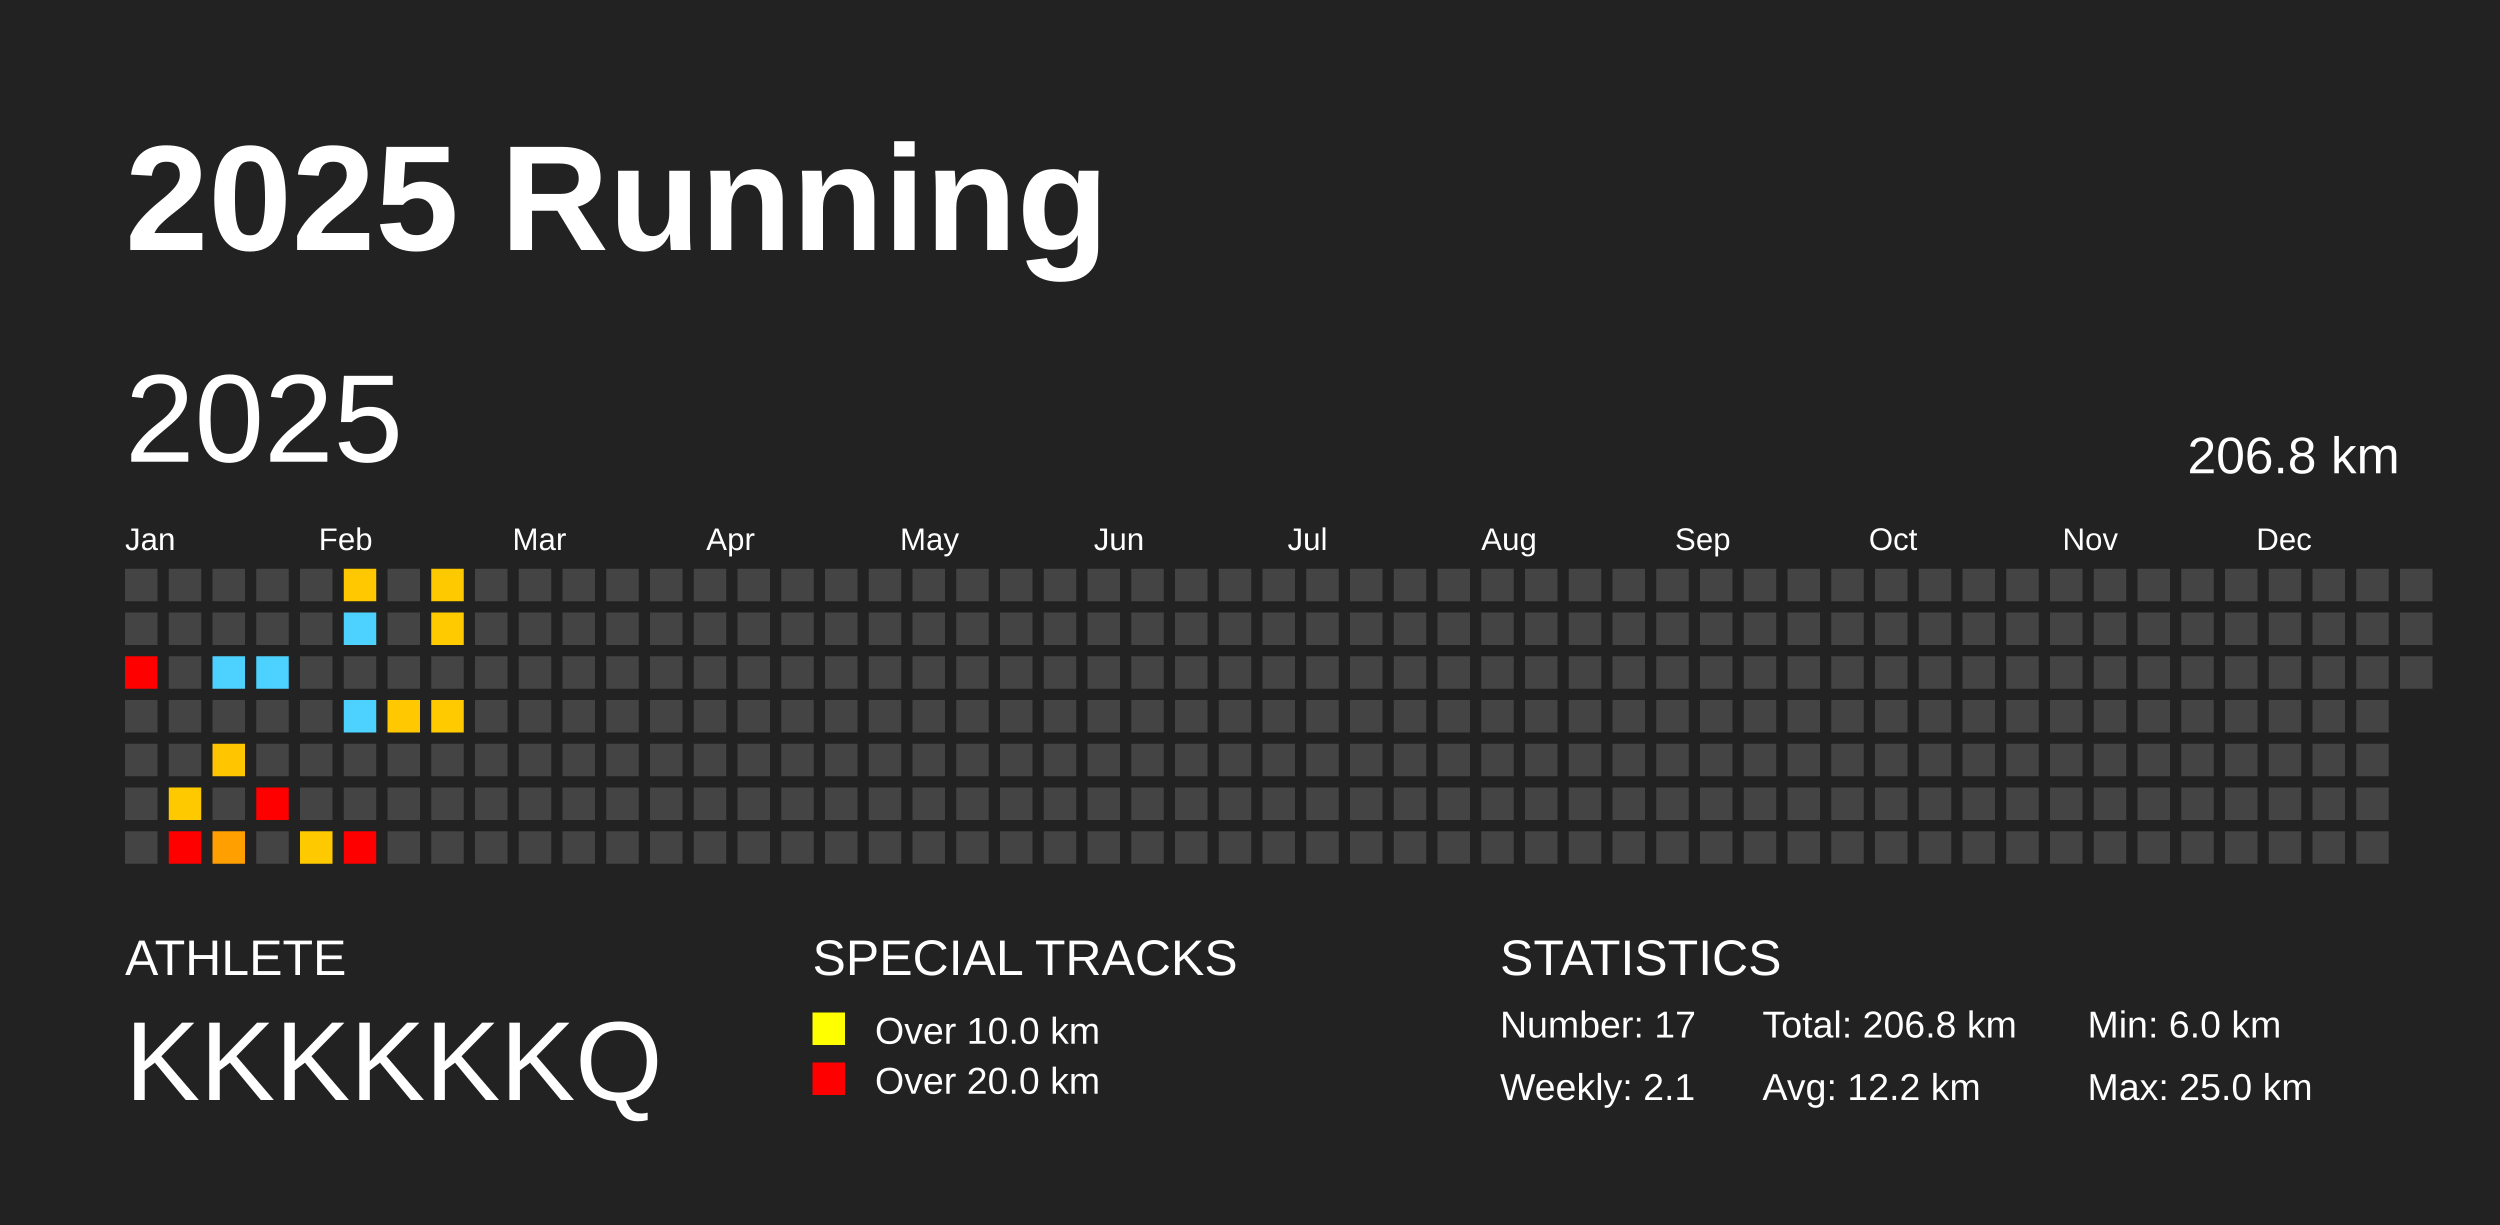
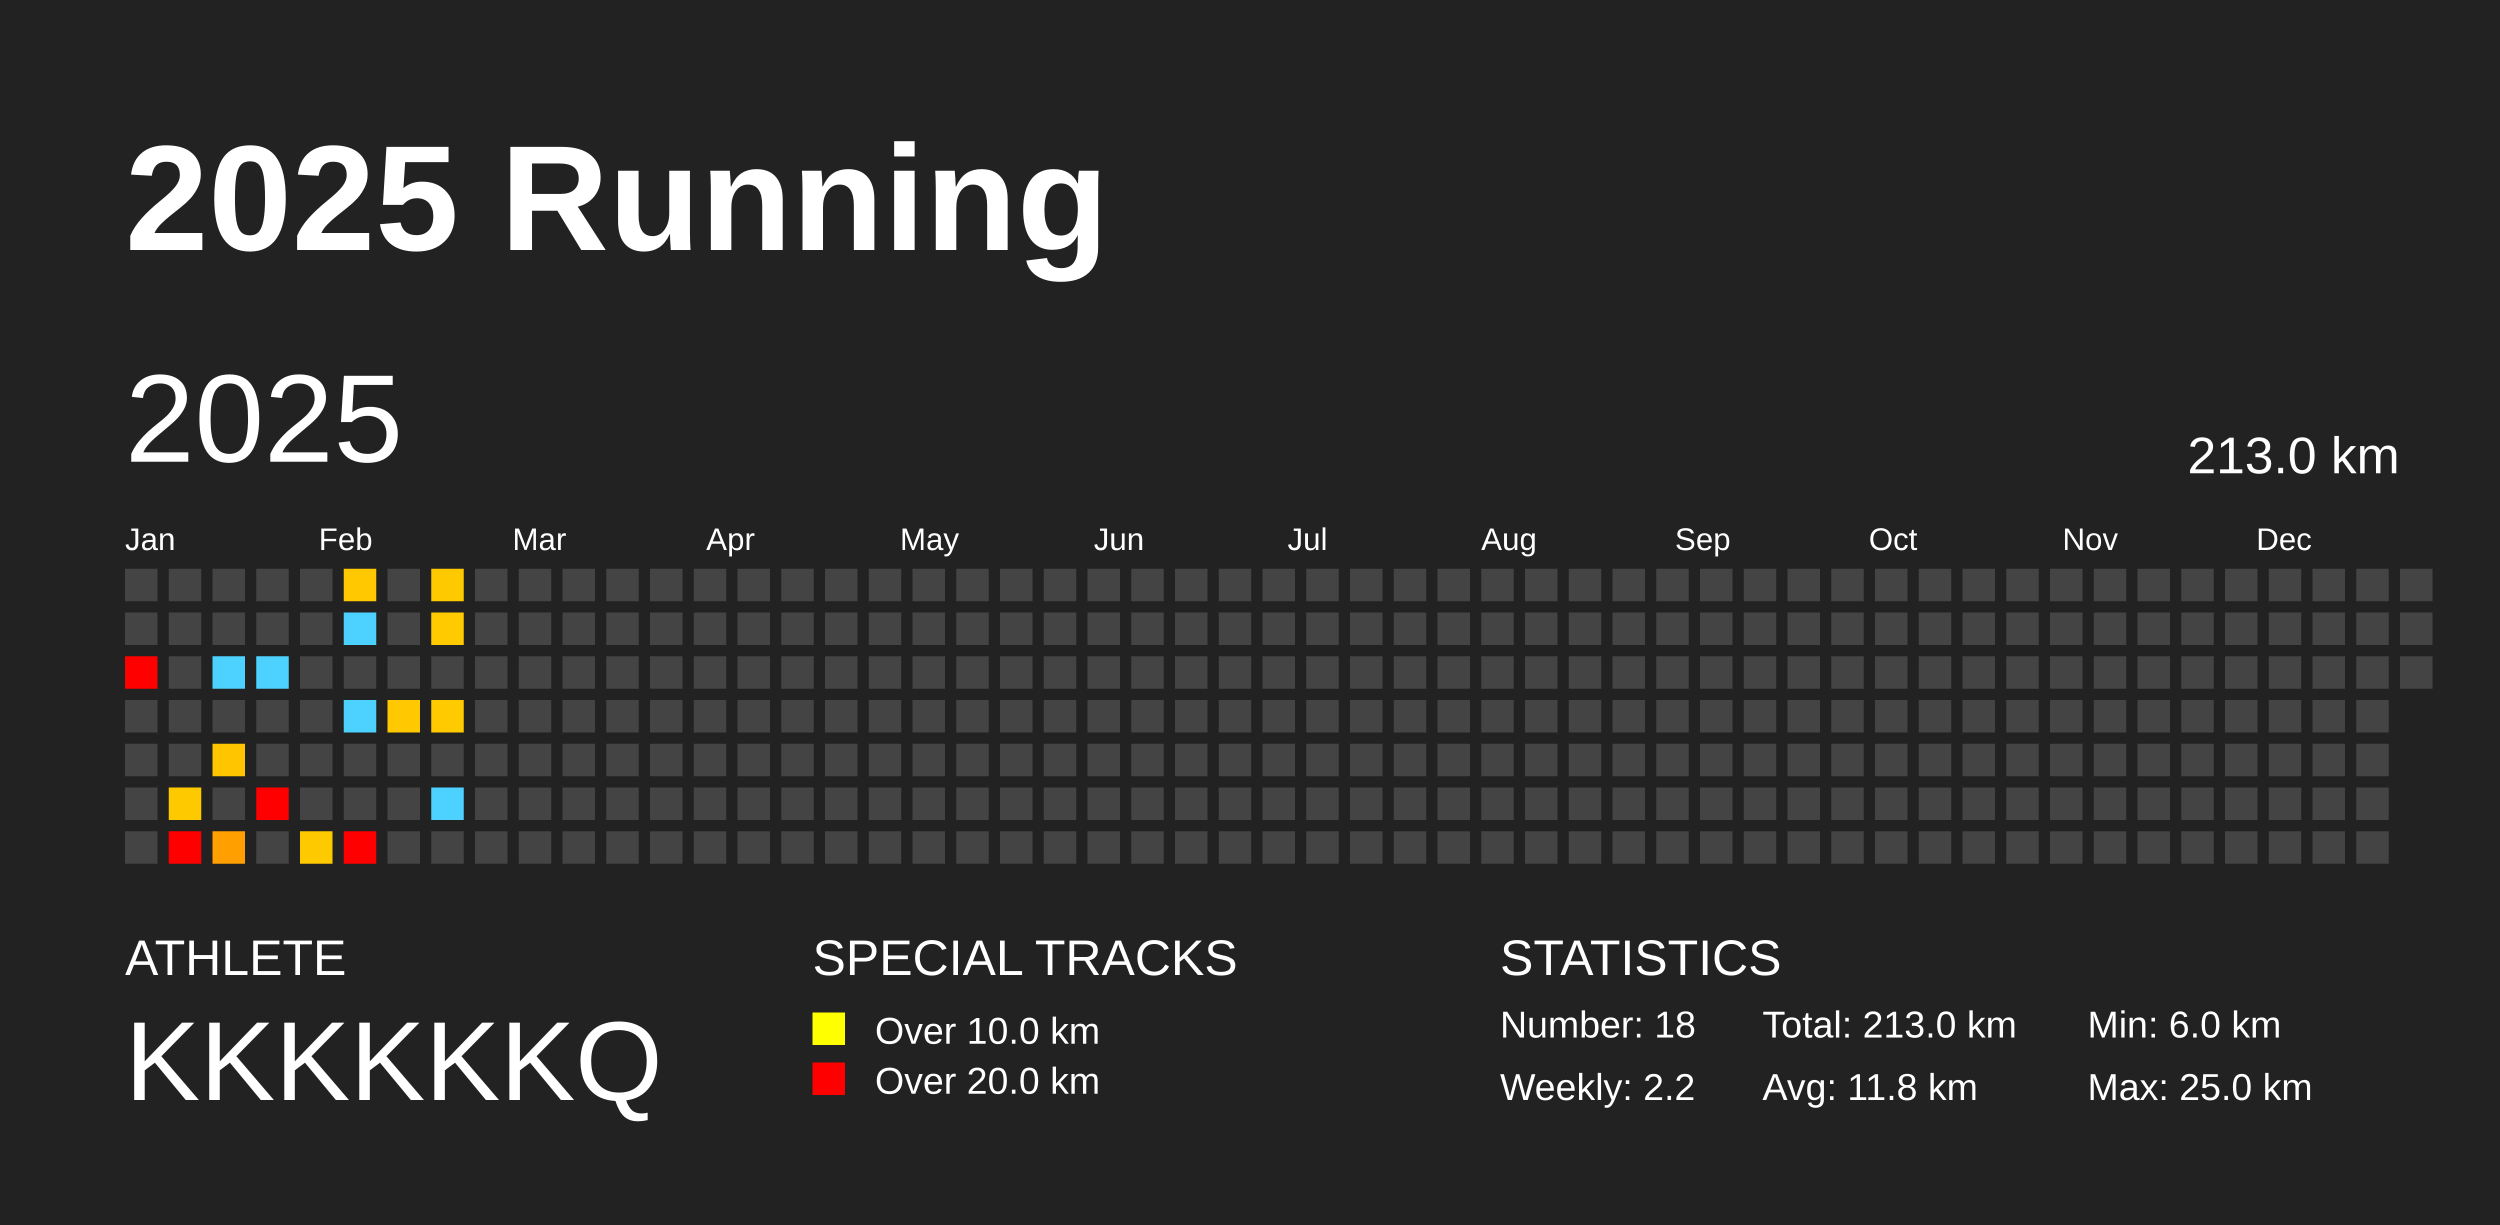
<svg xmlns="http://www.w3.org/2000/svg" baseProfile="full" height="98mm" version="1.1" viewBox="0,0,200,98" width="200mm">
  <defs />
  <rect fill="#222222" height="98" width="200" x="0" y="0" />
  <text fill="#FFFFFF" style="font-size:12px; font-family:Arial; font-weight:bold;" x="10" y="20">2025 Running</text>
  <text fill="#FFFFFF" style="font-size:4px; font-family:Arial" x="10" y="78">ATHLETE</text>
  <text fill="#FFFFFF" style="font-size:9px; font-family:Arial" x="10" y="88">KKKKKKQ</text>
  <text fill="#FFFFFF" style="font-size:4px; font-family:Arial" x="65" y="78">SPECIAL TRACKS</text>
  <rect fill="yellow" height="2.6" width="2.6" x="65" y="81" />
  <text fill="#FFFFFF" style="font-size:3px; font-family:Arial" x="70" y="83.5">Over 10.0 km</text>
  <rect fill="red" height="2.6" width="2.6" x="65" y="85" />
  <text fill="#FFFFFF" style="font-size:3px; font-family:Arial" x="70" y="87.5">Over 20.0 km</text>
  <text fill="#FFFFFF" style="font-size:4px; font-family:Arial" x="120" y="78">STATISTICS</text>
-   <text fill="#FFFFFF" style="font-size:3px; font-family:Arial" x="120" y="83">Number: 17</text>
-   <text fill="#FFFFFF" style="font-size:3px; font-family:Arial" x="120" y="88">Weekly: 2.1</text>
-   <text fill="#FFFFFF" style="font-size:3px; font-family:Arial" x="141" y="83">Total: 206.8 km</text>
-   <text fill="#FFFFFF" style="font-size:3px; font-family:Arial" x="141" y="88">Avg: 12.2 km</text>
+   <text fill="#FFFFFF" style="font-size:3px; font-family:Arial" x="120" y="83">Number: 18</text>
+   <text fill="#FFFFFF" style="font-size:3px; font-family:Arial" x="120" y="88">Weekly: 2.2</text>
+   <text fill="#FFFFFF" style="font-size:3px; font-family:Arial" x="141" y="83">Total: 213.0 km</text>
+   <text fill="#FFFFFF" style="font-size:3px; font-family:Arial" x="141" y="88">Avg: 11.8 km</text>
  <text fill="#FFFFFF" style="font-size:3px; font-family:Arial" x="167" y="83">Min: 6.0 km</text>
  <text fill="#FFFFFF" style="font-size:3px; font-family:Arial" x="167" y="88">Max: 25.0 km</text>
  <text dominant-baseline="hanging" fill="#FFFFFF" style="font-size:10.0px; font-family:Arial;" x="10" y="30">2025</text>
-   <text dominant-baseline="hanging" fill="#FFFFFF" style="font-size:4.125px; font-family:Arial;" x="175" y="35">206.8 km</text>
+   <text dominant-baseline="hanging" fill="#FFFFFF" style="font-size:4.125px; font-family:Arial;" x="175" y="35">213.0 km</text>
  <text fill="#FFFFFF" style="font-size:2.5px; font-family:Arial" x="10.0" y="44">Jan</text>
  <text fill="#FFFFFF" style="font-size:2.5px; font-family:Arial" x="25.5" y="44">Feb</text>
  <text fill="#FFFFFF" style="font-size:2.5px; font-family:Arial" x="41.0" y="44">Mar</text>
  <text fill="#FFFFFF" style="font-size:2.5px; font-family:Arial" x="56.5" y="44">Apr</text>
  <text fill="#FFFFFF" style="font-size:2.5px; font-family:Arial" x="72.0" y="44">May</text>
  <text fill="#FFFFFF" style="font-size:2.5px; font-family:Arial" x="87.5" y="44">Jun</text>
  <text fill="#FFFFFF" style="font-size:2.5px; font-family:Arial" x="103.0" y="44">Jul</text>
  <text fill="#FFFFFF" style="font-size:2.5px; font-family:Arial" x="118.5" y="44">Aug</text>
  <text fill="#FFFFFF" style="font-size:2.5px; font-family:Arial" x="134.0" y="44">Sep</text>
  <text fill="#FFFFFF" style="font-size:2.5px; font-family:Arial" x="149.5" y="44">Oct</text>
  <text fill="#FFFFFF" style="font-size:2.5px; font-family:Arial" x="165.0" y="44">Nov</text>
  <text fill="#FFFFFF" style="font-size:2.5px; font-family:Arial" x="180.5" y="44">Dec</text>
  <rect fill="#444444" height="2.6" width="2.6" x="10.0" y="45.5" />
  <rect fill="#444444" height="2.6" width="2.6" x="10.0" y="49.0" />
  <rect fill="red" height="2.6" width="2.6" x="10.0" y="52.5" />
  <rect fill="#444444" height="2.6" width="2.6" x="10.0" y="56.0" />
  <rect fill="#444444" height="2.6" width="2.6" x="10.0" y="59.5" />
  <rect fill="#444444" height="2.6" width="2.6" x="10.0" y="63.0" />
  <rect fill="#444444" height="2.6" width="2.6" x="10.0" y="66.5" />
  <rect fill="#444444" height="2.6" width="2.6" x="13.5" y="45.5" />
  <rect fill="#444444" height="2.6" width="2.6" x="13.5" y="49.0" />
  <rect fill="#444444" height="2.6" width="2.6" x="13.5" y="52.5" />
  <rect fill="#444444" height="2.6" width="2.6" x="13.5" y="56.0" />
  <rect fill="#444444" height="2.6" width="2.6" x="13.5" y="59.5" />
  <rect fill="#ffc900" height="2.6" width="2.6" x="13.5" y="63.0" />
  <rect fill="red" height="2.6" width="2.6" x="13.5" y="66.5" />
  <rect fill="#444444" height="2.6" width="2.6" x="17.0" y="45.5" />
  <rect fill="#444444" height="2.6" width="2.6" x="17.0" y="49.0" />
  <rect fill="#4dd2ff" height="2.6" width="2.6" x="17.0" y="52.5" />
  <rect fill="#444444" height="2.6" width="2.6" x="17.0" y="56.0" />
  <rect fill="#ffc600" height="2.6" width="2.6" x="17.0" y="59.5" />
  <rect fill="#444444" height="2.6" width="2.6" x="17.0" y="63.0" />
  <rect fill="#ff9f00" height="2.6" width="2.6" x="17.0" y="66.5" />
  <rect fill="#444444" height="2.6" width="2.6" x="20.5" y="45.5" />
  <rect fill="#444444" height="2.6" width="2.6" x="20.5" y="49.0" />
  <rect fill="#4dd2ff" height="2.6" width="2.6" x="20.5" y="52.5" />
  <rect fill="#444444" height="2.6" width="2.6" x="20.5" y="56.0" />
  <rect fill="#444444" height="2.6" width="2.6" x="20.5" y="59.5" />
  <rect fill="red" height="2.6" width="2.6" x="20.5" y="63.0" />
  <rect fill="#444444" height="2.6" width="2.6" x="20.5" y="66.5" />
  <rect fill="#444444" height="2.6" width="2.6" x="24.0" y="45.5" />
  <rect fill="#444444" height="2.6" width="2.6" x="24.0" y="49.0" />
  <rect fill="#444444" height="2.6" width="2.6" x="24.0" y="52.5" />
  <rect fill="#444444" height="2.6" width="2.6" x="24.0" y="56.0" />
  <rect fill="#444444" height="2.6" width="2.6" x="24.0" y="59.5" />
  <rect fill="#444444" height="2.6" width="2.6" x="24.0" y="63.0" />
  <rect fill="#ffc900" height="2.6" width="2.6" x="24.0" y="66.5" />
  <rect fill="#ffc800" height="2.6" width="2.6" x="27.5" y="45.5" />
  <rect fill="#4dd2ff" height="2.6" width="2.6" x="27.5" y="49.0" />
  <rect fill="#444444" height="2.6" width="2.6" x="27.5" y="52.5" />
  <rect fill="#4dd2ff" height="2.6" width="2.6" x="27.5" y="56.0" />
  <rect fill="#444444" height="2.6" width="2.6" x="27.5" y="59.5" />
  <rect fill="#444444" height="2.6" width="2.6" x="27.5" y="63.0" />
  <rect fill="red" height="2.6" width="2.6" x="27.5" y="66.5" />
  <rect fill="#444444" height="2.6" width="2.6" x="31.0" y="45.5" />
  <rect fill="#444444" height="2.6" width="2.6" x="31.0" y="49.0" />
  <rect fill="#444444" height="2.6" width="2.6" x="31.0" y="52.5" />
  <rect fill="#ffc800" height="2.6" width="2.6" x="31.0" y="56.0" />
  <rect fill="#444444" height="2.6" width="2.6" x="31.0" y="59.5" />
  <rect fill="#444444" height="2.6" width="2.6" x="31.0" y="63.0" />
  <rect fill="#444444" height="2.6" width="2.6" x="31.0" y="66.5" />
  <rect fill="#ffc900" height="2.6" width="2.6" x="34.5" y="45.5" />
  <rect fill="#ffca00" height="2.6" width="2.6" x="34.5" y="49.0" />
  <rect fill="#444444" height="2.6" width="2.6" x="34.5" y="52.5" />
  <rect fill="#ffca00" height="2.6" width="2.6" x="34.5" y="56.0" />
  <rect fill="#444444" height="2.6" width="2.6" x="34.5" y="59.5" />
-   <rect fill="#444444" height="2.6" width="2.6" x="34.5" y="63.0" />
+   <rect fill="#4dd2ff" height="2.6" width="2.6" x="34.5" y="63.0" />
  <rect fill="#444444" height="2.6" width="2.6" x="34.5" y="66.5" />
  <rect fill="#444444" height="2.6" width="2.6" x="38.0" y="45.5" />
  <rect fill="#444444" height="2.6" width="2.6" x="38.0" y="49.0" />
  <rect fill="#444444" height="2.6" width="2.6" x="38.0" y="52.5" />
  <rect fill="#444444" height="2.6" width="2.6" x="38.0" y="56.0" />
  <rect fill="#444444" height="2.6" width="2.6" x="38.0" y="59.5" />
  <rect fill="#444444" height="2.6" width="2.6" x="38.0" y="63.0" />
  <rect fill="#444444" height="2.6" width="2.6" x="38.0" y="66.5" />
  <rect fill="#444444" height="2.6" width="2.6" x="41.5" y="45.5" />
  <rect fill="#444444" height="2.6" width="2.6" x="41.5" y="49.0" />
  <rect fill="#444444" height="2.6" width="2.6" x="41.5" y="52.5" />
  <rect fill="#444444" height="2.6" width="2.6" x="41.5" y="56.0" />
  <rect fill="#444444" height="2.6" width="2.6" x="41.5" y="59.5" />
  <rect fill="#444444" height="2.6" width="2.6" x="41.5" y="63.0" />
  <rect fill="#444444" height="2.6" width="2.6" x="41.5" y="66.5" />
  <rect fill="#444444" height="2.6" width="2.6" x="45.0" y="45.5" />
  <rect fill="#444444" height="2.6" width="2.6" x="45.0" y="49.0" />
  <rect fill="#444444" height="2.6" width="2.6" x="45.0" y="52.5" />
  <rect fill="#444444" height="2.6" width="2.6" x="45.0" y="56.0" />
  <rect fill="#444444" height="2.6" width="2.6" x="45.0" y="59.5" />
  <rect fill="#444444" height="2.6" width="2.6" x="45.0" y="63.0" />
  <rect fill="#444444" height="2.6" width="2.6" x="45.0" y="66.5" />
  <rect fill="#444444" height="2.6" width="2.6" x="48.5" y="45.5" />
  <rect fill="#444444" height="2.6" width="2.6" x="48.5" y="49.0" />
  <rect fill="#444444" height="2.6" width="2.6" x="48.5" y="52.5" />
  <rect fill="#444444" height="2.6" width="2.6" x="48.5" y="56.0" />
  <rect fill="#444444" height="2.6" width="2.6" x="48.5" y="59.5" />
  <rect fill="#444444" height="2.6" width="2.6" x="48.5" y="63.0" />
  <rect fill="#444444" height="2.6" width="2.6" x="48.5" y="66.5" />
  <rect fill="#444444" height="2.6" width="2.6" x="52.0" y="45.5" />
  <rect fill="#444444" height="2.6" width="2.6" x="52.0" y="49.0" />
  <rect fill="#444444" height="2.6" width="2.6" x="52.0" y="52.5" />
  <rect fill="#444444" height="2.6" width="2.6" x="52.0" y="56.0" />
  <rect fill="#444444" height="2.6" width="2.6" x="52.0" y="59.5" />
  <rect fill="#444444" height="2.6" width="2.6" x="52.0" y="63.0" />
  <rect fill="#444444" height="2.6" width="2.6" x="52.0" y="66.5" />
  <rect fill="#444444" height="2.6" width="2.6" x="55.5" y="45.5" />
  <rect fill="#444444" height="2.6" width="2.6" x="55.5" y="49.0" />
  <rect fill="#444444" height="2.6" width="2.6" x="55.5" y="52.5" />
  <rect fill="#444444" height="2.6" width="2.6" x="55.5" y="56.0" />
  <rect fill="#444444" height="2.6" width="2.6" x="55.5" y="59.5" />
  <rect fill="#444444" height="2.6" width="2.6" x="55.5" y="63.0" />
  <rect fill="#444444" height="2.6" width="2.6" x="55.5" y="66.5" />
  <rect fill="#444444" height="2.6" width="2.6" x="59.0" y="45.5" />
  <rect fill="#444444" height="2.6" width="2.6" x="59.0" y="49.0" />
  <rect fill="#444444" height="2.6" width="2.6" x="59.0" y="52.5" />
  <rect fill="#444444" height="2.6" width="2.6" x="59.0" y="56.0" />
  <rect fill="#444444" height="2.6" width="2.6" x="59.0" y="59.5" />
  <rect fill="#444444" height="2.6" width="2.6" x="59.0" y="63.0" />
  <rect fill="#444444" height="2.6" width="2.6" x="59.0" y="66.5" />
  <rect fill="#444444" height="2.6" width="2.6" x="62.5" y="45.5" />
  <rect fill="#444444" height="2.6" width="2.6" x="62.5" y="49.0" />
  <rect fill="#444444" height="2.6" width="2.6" x="62.5" y="52.5" />
  <rect fill="#444444" height="2.6" width="2.6" x="62.5" y="56.0" />
  <rect fill="#444444" height="2.6" width="2.6" x="62.5" y="59.5" />
  <rect fill="#444444" height="2.6" width="2.6" x="62.5" y="63.0" />
  <rect fill="#444444" height="2.6" width="2.6" x="62.5" y="66.5" />
  <rect fill="#444444" height="2.6" width="2.6" x="66.0" y="45.5" />
  <rect fill="#444444" height="2.6" width="2.6" x="66.0" y="49.0" />
  <rect fill="#444444" height="2.6" width="2.6" x="66.0" y="52.5" />
  <rect fill="#444444" height="2.6" width="2.6" x="66.0" y="56.0" />
  <rect fill="#444444" height="2.6" width="2.6" x="66.0" y="59.5" />
  <rect fill="#444444" height="2.6" width="2.6" x="66.0" y="63.0" />
  <rect fill="#444444" height="2.6" width="2.6" x="66.0" y="66.5" />
  <rect fill="#444444" height="2.6" width="2.6" x="69.5" y="45.5" />
  <rect fill="#444444" height="2.6" width="2.6" x="69.5" y="49.0" />
  <rect fill="#444444" height="2.6" width="2.6" x="69.5" y="52.5" />
  <rect fill="#444444" height="2.6" width="2.6" x="69.5" y="56.0" />
  <rect fill="#444444" height="2.6" width="2.6" x="69.5" y="59.5" />
  <rect fill="#444444" height="2.6" width="2.6" x="69.5" y="63.0" />
  <rect fill="#444444" height="2.6" width="2.6" x="69.5" y="66.5" />
  <rect fill="#444444" height="2.6" width="2.6" x="73.0" y="45.5" />
  <rect fill="#444444" height="2.6" width="2.6" x="73.0" y="49.0" />
  <rect fill="#444444" height="2.6" width="2.6" x="73.0" y="52.5" />
  <rect fill="#444444" height="2.6" width="2.6" x="73.0" y="56.0" />
  <rect fill="#444444" height="2.6" width="2.6" x="73.0" y="59.5" />
  <rect fill="#444444" height="2.6" width="2.6" x="73.0" y="63.0" />
  <rect fill="#444444" height="2.6" width="2.6" x="73.0" y="66.5" />
  <rect fill="#444444" height="2.6" width="2.6" x="76.5" y="45.5" />
  <rect fill="#444444" height="2.6" width="2.6" x="76.5" y="49.0" />
  <rect fill="#444444" height="2.6" width="2.6" x="76.5" y="52.5" />
  <rect fill="#444444" height="2.6" width="2.6" x="76.5" y="56.0" />
  <rect fill="#444444" height="2.6" width="2.6" x="76.5" y="59.5" />
  <rect fill="#444444" height="2.6" width="2.6" x="76.5" y="63.0" />
  <rect fill="#444444" height="2.6" width="2.6" x="76.5" y="66.5" />
  <rect fill="#444444" height="2.6" width="2.6" x="80.0" y="45.5" />
  <rect fill="#444444" height="2.6" width="2.6" x="80.0" y="49.0" />
  <rect fill="#444444" height="2.6" width="2.6" x="80.0" y="52.5" />
  <rect fill="#444444" height="2.6" width="2.6" x="80.0" y="56.0" />
  <rect fill="#444444" height="2.6" width="2.6" x="80.0" y="59.5" />
  <rect fill="#444444" height="2.6" width="2.6" x="80.0" y="63.0" />
  <rect fill="#444444" height="2.6" width="2.6" x="80.0" y="66.5" />
  <rect fill="#444444" height="2.6" width="2.6" x="83.5" y="45.5" />
  <rect fill="#444444" height="2.6" width="2.6" x="83.5" y="49.0" />
  <rect fill="#444444" height="2.6" width="2.6" x="83.5" y="52.5" />
  <rect fill="#444444" height="2.6" width="2.6" x="83.5" y="56.0" />
  <rect fill="#444444" height="2.6" width="2.6" x="83.5" y="59.5" />
  <rect fill="#444444" height="2.6" width="2.6" x="83.5" y="63.0" />
  <rect fill="#444444" height="2.6" width="2.6" x="83.5" y="66.5" />
  <rect fill="#444444" height="2.6" width="2.6" x="87.0" y="45.5" />
  <rect fill="#444444" height="2.6" width="2.6" x="87.0" y="49.0" />
  <rect fill="#444444" height="2.6" width="2.6" x="87.0" y="52.5" />
  <rect fill="#444444" height="2.6" width="2.6" x="87.0" y="56.0" />
  <rect fill="#444444" height="2.6" width="2.6" x="87.0" y="59.5" />
  <rect fill="#444444" height="2.6" width="2.6" x="87.0" y="63.0" />
  <rect fill="#444444" height="2.6" width="2.6" x="87.0" y="66.5" />
  <rect fill="#444444" height="2.6" width="2.6" x="90.5" y="45.5" />
  <rect fill="#444444" height="2.6" width="2.6" x="90.5" y="49.0" />
  <rect fill="#444444" height="2.6" width="2.6" x="90.5" y="52.5" />
  <rect fill="#444444" height="2.6" width="2.6" x="90.5" y="56.0" />
  <rect fill="#444444" height="2.6" width="2.6" x="90.5" y="59.5" />
  <rect fill="#444444" height="2.6" width="2.6" x="90.5" y="63.0" />
  <rect fill="#444444" height="2.6" width="2.6" x="90.5" y="66.5" />
  <rect fill="#444444" height="2.6" width="2.6" x="94.0" y="45.5" />
  <rect fill="#444444" height="2.6" width="2.6" x="94.0" y="49.0" />
  <rect fill="#444444" height="2.6" width="2.6" x="94.0" y="52.5" />
  <rect fill="#444444" height="2.6" width="2.6" x="94.0" y="56.0" />
  <rect fill="#444444" height="2.6" width="2.6" x="94.0" y="59.5" />
  <rect fill="#444444" height="2.6" width="2.6" x="94.0" y="63.0" />
  <rect fill="#444444" height="2.6" width="2.6" x="94.0" y="66.5" />
  <rect fill="#444444" height="2.6" width="2.6" x="97.5" y="45.5" />
  <rect fill="#444444" height="2.6" width="2.6" x="97.5" y="49.0" />
  <rect fill="#444444" height="2.6" width="2.6" x="97.5" y="52.5" />
  <rect fill="#444444" height="2.6" width="2.6" x="97.5" y="56.0" />
  <rect fill="#444444" height="2.6" width="2.6" x="97.5" y="59.5" />
  <rect fill="#444444" height="2.6" width="2.6" x="97.5" y="63.0" />
  <rect fill="#444444" height="2.6" width="2.6" x="97.5" y="66.5" />
  <rect fill="#444444" height="2.6" width="2.6" x="101.0" y="45.5" />
  <rect fill="#444444" height="2.6" width="2.6" x="101.0" y="49.0" />
  <rect fill="#444444" height="2.6" width="2.6" x="101.0" y="52.5" />
  <rect fill="#444444" height="2.6" width="2.6" x="101.0" y="56.0" />
  <rect fill="#444444" height="2.6" width="2.6" x="101.0" y="59.5" />
  <rect fill="#444444" height="2.6" width="2.6" x="101.0" y="63.0" />
  <rect fill="#444444" height="2.6" width="2.6" x="101.0" y="66.5" />
  <rect fill="#444444" height="2.6" width="2.6" x="104.5" y="45.5" />
  <rect fill="#444444" height="2.6" width="2.6" x="104.5" y="49.0" />
  <rect fill="#444444" height="2.6" width="2.6" x="104.5" y="52.5" />
  <rect fill="#444444" height="2.6" width="2.6" x="104.5" y="56.0" />
  <rect fill="#444444" height="2.6" width="2.6" x="104.5" y="59.5" />
  <rect fill="#444444" height="2.6" width="2.6" x="104.5" y="63.0" />
  <rect fill="#444444" height="2.6" width="2.6" x="104.5" y="66.5" />
  <rect fill="#444444" height="2.6" width="2.6" x="108.0" y="45.5" />
  <rect fill="#444444" height="2.6" width="2.6" x="108.0" y="49.0" />
  <rect fill="#444444" height="2.6" width="2.6" x="108.0" y="52.5" />
  <rect fill="#444444" height="2.6" width="2.6" x="108.0" y="56.0" />
  <rect fill="#444444" height="2.6" width="2.6" x="108.0" y="59.5" />
  <rect fill="#444444" height="2.6" width="2.6" x="108.0" y="63.0" />
  <rect fill="#444444" height="2.6" width="2.6" x="108.0" y="66.5" />
  <rect fill="#444444" height="2.6" width="2.6" x="111.5" y="45.5" />
  <rect fill="#444444" height="2.6" width="2.6" x="111.5" y="49.0" />
  <rect fill="#444444" height="2.6" width="2.6" x="111.5" y="52.5" />
  <rect fill="#444444" height="2.6" width="2.6" x="111.5" y="56.0" />
  <rect fill="#444444" height="2.6" width="2.6" x="111.5" y="59.5" />
  <rect fill="#444444" height="2.6" width="2.6" x="111.5" y="63.0" />
  <rect fill="#444444" height="2.6" width="2.6" x="111.5" y="66.5" />
  <rect fill="#444444" height="2.6" width="2.6" x="115.0" y="45.5" />
  <rect fill="#444444" height="2.6" width="2.6" x="115.0" y="49.0" />
  <rect fill="#444444" height="2.6" width="2.6" x="115.0" y="52.5" />
  <rect fill="#444444" height="2.6" width="2.6" x="115.0" y="56.0" />
  <rect fill="#444444" height="2.6" width="2.6" x="115.0" y="59.5" />
  <rect fill="#444444" height="2.6" width="2.6" x="115.0" y="63.0" />
  <rect fill="#444444" height="2.6" width="2.6" x="115.0" y="66.5" />
  <rect fill="#444444" height="2.6" width="2.6" x="118.5" y="45.5" />
  <rect fill="#444444" height="2.6" width="2.6" x="118.5" y="49.0" />
  <rect fill="#444444" height="2.6" width="2.6" x="118.5" y="52.5" />
  <rect fill="#444444" height="2.6" width="2.6" x="118.5" y="56.0" />
  <rect fill="#444444" height="2.6" width="2.6" x="118.5" y="59.5" />
  <rect fill="#444444" height="2.6" width="2.6" x="118.5" y="63.0" />
  <rect fill="#444444" height="2.6" width="2.6" x="118.5" y="66.5" />
  <rect fill="#444444" height="2.6" width="2.6" x="122.0" y="45.5" />
  <rect fill="#444444" height="2.6" width="2.6" x="122.0" y="49.0" />
  <rect fill="#444444" height="2.6" width="2.6" x="122.0" y="52.5" />
  <rect fill="#444444" height="2.6" width="2.6" x="122.0" y="56.0" />
  <rect fill="#444444" height="2.6" width="2.6" x="122.0" y="59.5" />
  <rect fill="#444444" height="2.6" width="2.6" x="122.0" y="63.0" />
  <rect fill="#444444" height="2.6" width="2.6" x="122.0" y="66.5" />
  <rect fill="#444444" height="2.6" width="2.6" x="125.5" y="45.5" />
  <rect fill="#444444" height="2.6" width="2.6" x="125.5" y="49.0" />
  <rect fill="#444444" height="2.6" width="2.6" x="125.5" y="52.5" />
  <rect fill="#444444" height="2.6" width="2.6" x="125.5" y="56.0" />
  <rect fill="#444444" height="2.6" width="2.6" x="125.5" y="59.5" />
  <rect fill="#444444" height="2.6" width="2.6" x="125.5" y="63.0" />
  <rect fill="#444444" height="2.6" width="2.6" x="125.5" y="66.5" />
  <rect fill="#444444" height="2.6" width="2.6" x="129.0" y="45.5" />
  <rect fill="#444444" height="2.6" width="2.6" x="129.0" y="49.0" />
  <rect fill="#444444" height="2.6" width="2.6" x="129.0" y="52.5" />
  <rect fill="#444444" height="2.6" width="2.6" x="129.0" y="56.0" />
  <rect fill="#444444" height="2.6" width="2.6" x="129.0" y="59.5" />
  <rect fill="#444444" height="2.6" width="2.6" x="129.0" y="63.0" />
  <rect fill="#444444" height="2.6" width="2.6" x="129.0" y="66.5" />
  <rect fill="#444444" height="2.6" width="2.6" x="132.5" y="45.5" />
  <rect fill="#444444" height="2.6" width="2.6" x="132.5" y="49.0" />
  <rect fill="#444444" height="2.6" width="2.6" x="132.5" y="52.5" />
  <rect fill="#444444" height="2.6" width="2.6" x="132.5" y="56.0" />
  <rect fill="#444444" height="2.6" width="2.6" x="132.5" y="59.5" />
  <rect fill="#444444" height="2.6" width="2.6" x="132.5" y="63.0" />
  <rect fill="#444444" height="2.6" width="2.6" x="132.5" y="66.5" />
  <rect fill="#444444" height="2.6" width="2.6" x="136.0" y="45.5" />
  <rect fill="#444444" height="2.6" width="2.6" x="136.0" y="49.0" />
  <rect fill="#444444" height="2.6" width="2.6" x="136.0" y="52.5" />
  <rect fill="#444444" height="2.6" width="2.6" x="136.0" y="56.0" />
  <rect fill="#444444" height="2.6" width="2.6" x="136.0" y="59.5" />
  <rect fill="#444444" height="2.6" width="2.6" x="136.0" y="63.0" />
  <rect fill="#444444" height="2.6" width="2.6" x="136.0" y="66.5" />
  <rect fill="#444444" height="2.6" width="2.6" x="139.5" y="45.5" />
  <rect fill="#444444" height="2.6" width="2.6" x="139.5" y="49.0" />
  <rect fill="#444444" height="2.6" width="2.6" x="139.5" y="52.5" />
  <rect fill="#444444" height="2.6" width="2.6" x="139.5" y="56.0" />
  <rect fill="#444444" height="2.6" width="2.6" x="139.5" y="59.5" />
  <rect fill="#444444" height="2.6" width="2.6" x="139.5" y="63.0" />
  <rect fill="#444444" height="2.6" width="2.6" x="139.5" y="66.5" />
  <rect fill="#444444" height="2.6" width="2.6" x="143.0" y="45.5" />
  <rect fill="#444444" height="2.6" width="2.6" x="143.0" y="49.0" />
  <rect fill="#444444" height="2.6" width="2.6" x="143.0" y="52.5" />
  <rect fill="#444444" height="2.6" width="2.6" x="143.0" y="56.0" />
  <rect fill="#444444" height="2.6" width="2.6" x="143.0" y="59.5" />
  <rect fill="#444444" height="2.6" width="2.6" x="143.0" y="63.0" />
  <rect fill="#444444" height="2.6" width="2.6" x="143.0" y="66.5" />
  <rect fill="#444444" height="2.6" width="2.6" x="146.5" y="45.5" />
  <rect fill="#444444" height="2.6" width="2.6" x="146.5" y="49.0" />
  <rect fill="#444444" height="2.6" width="2.6" x="146.5" y="52.5" />
  <rect fill="#444444" height="2.6" width="2.6" x="146.5" y="56.0" />
  <rect fill="#444444" height="2.6" width="2.6" x="146.5" y="59.5" />
  <rect fill="#444444" height="2.6" width="2.6" x="146.5" y="63.0" />
  <rect fill="#444444" height="2.6" width="2.6" x="146.5" y="66.5" />
  <rect fill="#444444" height="2.6" width="2.6" x="150.0" y="45.5" />
  <rect fill="#444444" height="2.6" width="2.6" x="150.0" y="49.0" />
  <rect fill="#444444" height="2.6" width="2.6" x="150.0" y="52.5" />
  <rect fill="#444444" height="2.6" width="2.6" x="150.0" y="56.0" />
  <rect fill="#444444" height="2.6" width="2.6" x="150.0" y="59.5" />
  <rect fill="#444444" height="2.6" width="2.6" x="150.0" y="63.0" />
  <rect fill="#444444" height="2.6" width="2.6" x="150.0" y="66.5" />
  <rect fill="#444444" height="2.6" width="2.6" x="153.5" y="45.5" />
  <rect fill="#444444" height="2.6" width="2.6" x="153.5" y="49.0" />
  <rect fill="#444444" height="2.6" width="2.6" x="153.5" y="52.5" />
  <rect fill="#444444" height="2.6" width="2.6" x="153.5" y="56.0" />
  <rect fill="#444444" height="2.6" width="2.6" x="153.5" y="59.5" />
  <rect fill="#444444" height="2.6" width="2.6" x="153.5" y="63.0" />
  <rect fill="#444444" height="2.6" width="2.6" x="153.5" y="66.5" />
  <rect fill="#444444" height="2.6" width="2.6" x="157.0" y="45.5" />
  <rect fill="#444444" height="2.6" width="2.6" x="157.0" y="49.0" />
  <rect fill="#444444" height="2.6" width="2.6" x="157.0" y="52.5" />
  <rect fill="#444444" height="2.6" width="2.6" x="157.0" y="56.0" />
  <rect fill="#444444" height="2.6" width="2.6" x="157.0" y="59.5" />
  <rect fill="#444444" height="2.6" width="2.6" x="157.0" y="63.0" />
  <rect fill="#444444" height="2.6" width="2.6" x="157.0" y="66.5" />
  <rect fill="#444444" height="2.6" width="2.6" x="160.5" y="45.5" />
  <rect fill="#444444" height="2.6" width="2.6" x="160.5" y="49.0" />
  <rect fill="#444444" height="2.6" width="2.6" x="160.5" y="52.5" />
  <rect fill="#444444" height="2.6" width="2.6" x="160.5" y="56.0" />
  <rect fill="#444444" height="2.6" width="2.6" x="160.5" y="59.5" />
  <rect fill="#444444" height="2.6" width="2.6" x="160.5" y="63.0" />
  <rect fill="#444444" height="2.6" width="2.6" x="160.5" y="66.5" />
  <rect fill="#444444" height="2.6" width="2.6" x="164.0" y="45.5" />
  <rect fill="#444444" height="2.6" width="2.6" x="164.0" y="49.0" />
  <rect fill="#444444" height="2.6" width="2.6" x="164.0" y="52.5" />
  <rect fill="#444444" height="2.6" width="2.6" x="164.0" y="56.0" />
  <rect fill="#444444" height="2.6" width="2.6" x="164.0" y="59.5" />
  <rect fill="#444444" height="2.6" width="2.6" x="164.0" y="63.0" />
  <rect fill="#444444" height="2.6" width="2.6" x="164.0" y="66.5" />
  <rect fill="#444444" height="2.6" width="2.6" x="167.5" y="45.5" />
  <rect fill="#444444" height="2.6" width="2.6" x="167.5" y="49.0" />
  <rect fill="#444444" height="2.6" width="2.6" x="167.5" y="52.5" />
  <rect fill="#444444" height="2.6" width="2.6" x="167.5" y="56.0" />
  <rect fill="#444444" height="2.6" width="2.6" x="167.5" y="59.5" />
  <rect fill="#444444" height="2.6" width="2.6" x="167.5" y="63.0" />
  <rect fill="#444444" height="2.6" width="2.6" x="167.5" y="66.5" />
  <rect fill="#444444" height="2.6" width="2.6" x="171.0" y="45.5" />
  <rect fill="#444444" height="2.6" width="2.6" x="171.0" y="49.0" />
  <rect fill="#444444" height="2.6" width="2.6" x="171.0" y="52.5" />
  <rect fill="#444444" height="2.6" width="2.6" x="171.0" y="56.0" />
  <rect fill="#444444" height="2.6" width="2.6" x="171.0" y="59.5" />
  <rect fill="#444444" height="2.6" width="2.6" x="171.0" y="63.0" />
  <rect fill="#444444" height="2.6" width="2.6" x="171.0" y="66.5" />
  <rect fill="#444444" height="2.6" width="2.6" x="174.5" y="45.5" />
  <rect fill="#444444" height="2.6" width="2.6" x="174.5" y="49.0" />
  <rect fill="#444444" height="2.6" width="2.6" x="174.5" y="52.5" />
  <rect fill="#444444" height="2.6" width="2.6" x="174.5" y="56.0" />
  <rect fill="#444444" height="2.6" width="2.6" x="174.5" y="59.5" />
  <rect fill="#444444" height="2.6" width="2.6" x="174.5" y="63.0" />
  <rect fill="#444444" height="2.6" width="2.6" x="174.5" y="66.5" />
  <rect fill="#444444" height="2.6" width="2.6" x="178.0" y="45.5" />
  <rect fill="#444444" height="2.6" width="2.6" x="178.0" y="49.0" />
  <rect fill="#444444" height="2.6" width="2.6" x="178.0" y="52.5" />
  <rect fill="#444444" height="2.6" width="2.6" x="178.0" y="56.0" />
  <rect fill="#444444" height="2.6" width="2.6" x="178.0" y="59.5" />
  <rect fill="#444444" height="2.6" width="2.6" x="178.0" y="63.0" />
  <rect fill="#444444" height="2.6" width="2.6" x="178.0" y="66.5" />
  <rect fill="#444444" height="2.6" width="2.6" x="181.5" y="45.5" />
  <rect fill="#444444" height="2.6" width="2.6" x="181.5" y="49.0" />
  <rect fill="#444444" height="2.6" width="2.6" x="181.5" y="52.5" />
  <rect fill="#444444" height="2.6" width="2.6" x="181.5" y="56.0" />
  <rect fill="#444444" height="2.6" width="2.6" x="181.5" y="59.5" />
  <rect fill="#444444" height="2.6" width="2.6" x="181.5" y="63.0" />
  <rect fill="#444444" height="2.6" width="2.6" x="181.5" y="66.5" />
  <rect fill="#444444" height="2.6" width="2.6" x="185.0" y="45.5" />
  <rect fill="#444444" height="2.6" width="2.6" x="185.0" y="49.0" />
  <rect fill="#444444" height="2.6" width="2.6" x="185.0" y="52.5" />
  <rect fill="#444444" height="2.6" width="2.6" x="185.0" y="56.0" />
  <rect fill="#444444" height="2.6" width="2.6" x="185.0" y="59.5" />
  <rect fill="#444444" height="2.6" width="2.6" x="185.0" y="63.0" />
  <rect fill="#444444" height="2.6" width="2.6" x="185.0" y="66.5" />
  <rect fill="#444444" height="2.6" width="2.6" x="188.5" y="45.5" />
  <rect fill="#444444" height="2.6" width="2.6" x="188.5" y="49.0" />
  <rect fill="#444444" height="2.6" width="2.6" x="188.5" y="52.5" />
  <rect fill="#444444" height="2.6" width="2.6" x="188.5" y="56.0" />
  <rect fill="#444444" height="2.6" width="2.6" x="188.5" y="59.5" />
  <rect fill="#444444" height="2.6" width="2.6" x="188.5" y="63.0" />
  <rect fill="#444444" height="2.6" width="2.6" x="188.5" y="66.5" />
  <rect fill="#444444" height="2.6" width="2.6" x="192.0" y="45.5" />
  <rect fill="#444444" height="2.6" width="2.6" x="192.0" y="49.0" />
  <rect fill="#444444" height="2.6" width="2.6" x="192.0" y="52.5" />
</svg>
